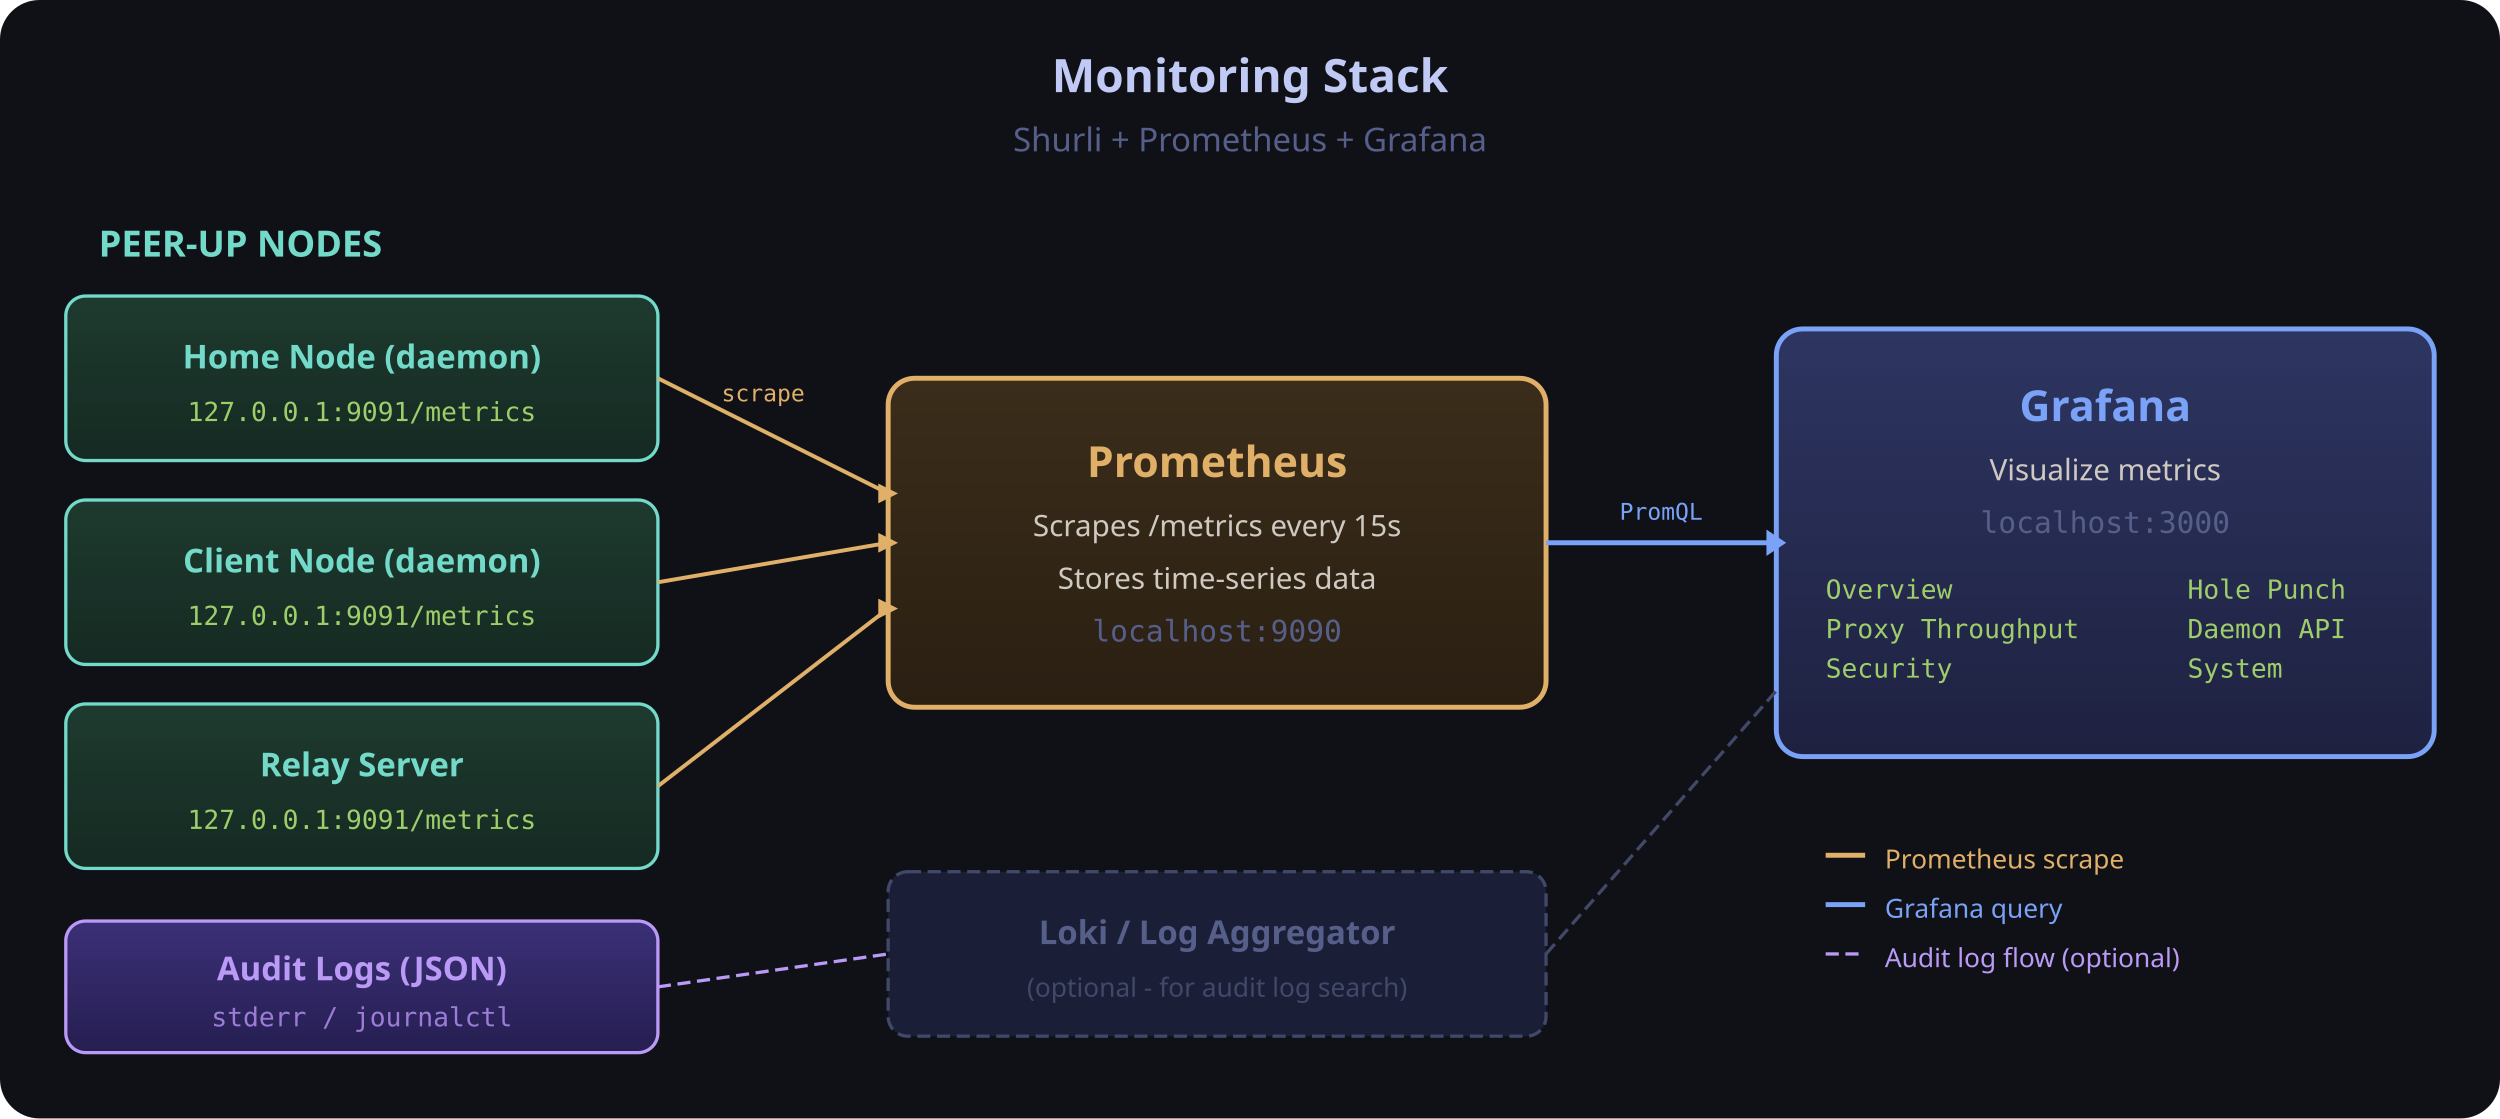
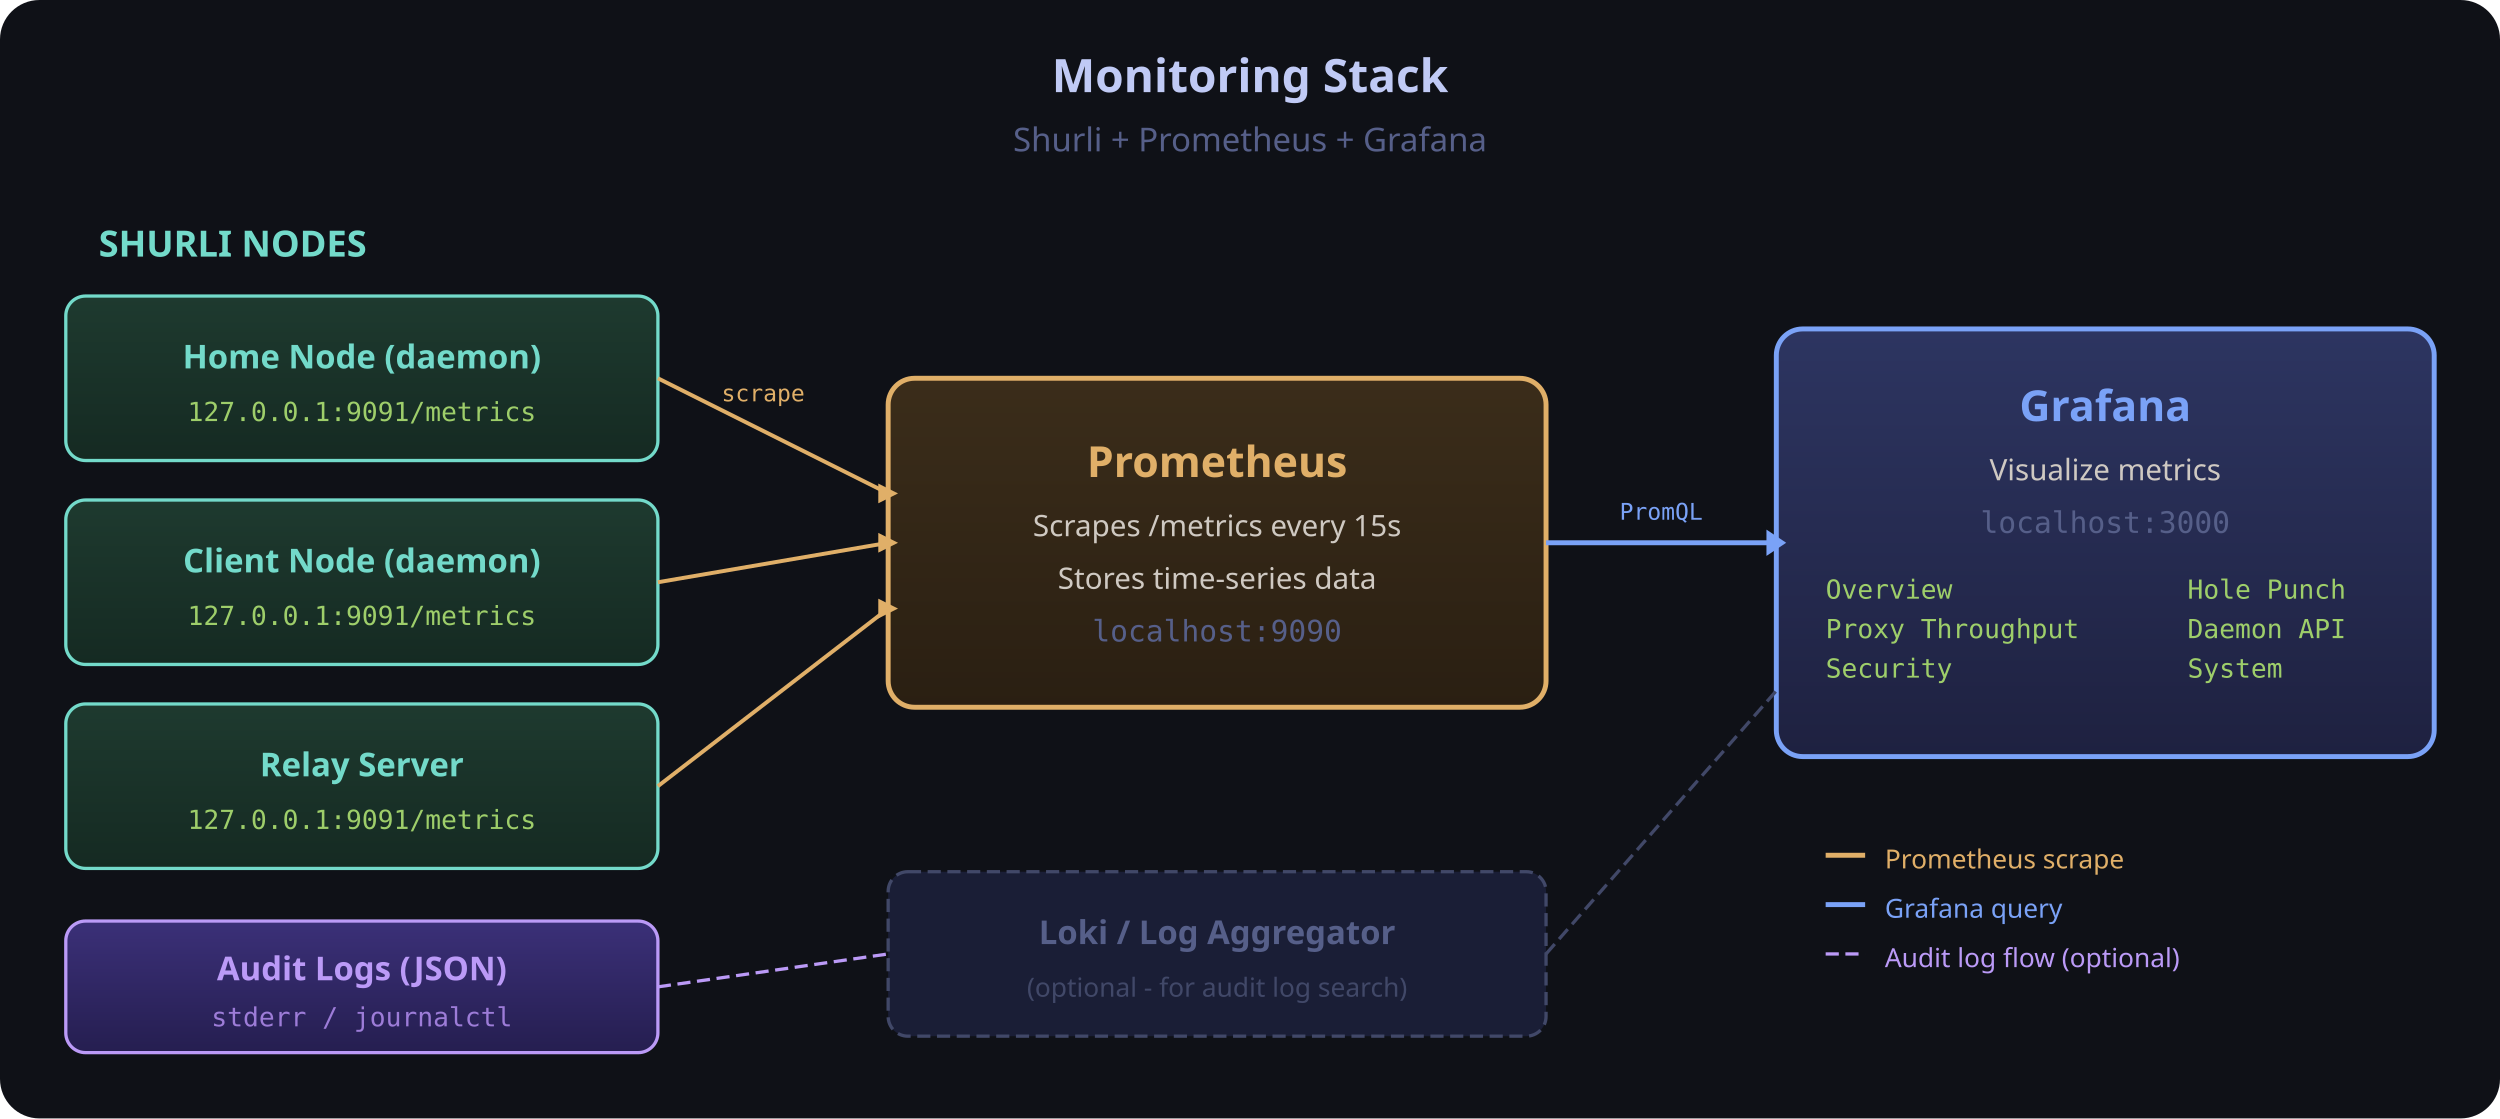
<svg xmlns="http://www.w3.org/2000/svg" viewBox="0 0 760 340" width="760" height="340">
  <defs>
    <linearGradient id="shurliFill" x1="0%" y1="0%" x2="0%" y2="100%">
      <stop offset="0%" style="stop-color:#1e3a2f;stop-opacity:1" />
      <stop offset="100%" style="stop-color:#152a22;stop-opacity:1" />
    </linearGradient>
    <linearGradient id="promFill" x1="0%" y1="0%" x2="0%" y2="100%">
      <stop offset="0%" style="stop-color:#3b2d1a;stop-opacity:1" />
      <stop offset="100%" style="stop-color:#2a1f12;stop-opacity:1" />
    </linearGradient>
    <linearGradient id="grafFill" x1="0%" y1="0%" x2="0%" y2="100%">
      <stop offset="0%" style="stop-color:#2d3561;stop-opacity:1" />
      <stop offset="100%" style="stop-color:#1e2140;stop-opacity:1" />
    </linearGradient>
    <linearGradient id="auditFill" x1="0%" y1="0%" x2="0%" y2="100%">
      <stop offset="0%" style="stop-color:#3b3078;stop-opacity:1" />
      <stop offset="100%" style="stop-color:#251e50;stop-opacity:1" />
    </linearGradient>
  </defs>
  <rect width="760" height="340" rx="12" fill="#0f1117" />
  <text x="380" y="28" font-family="system-ui, sans-serif" font-size="14" fill="#c0caf5" text-anchor="middle" font-weight="600">Monitoring Stack</text>
  <text x="380" y="46" font-family="system-ui, sans-serif" font-size="10" fill="#565f89" text-anchor="middle">Shurli + Prometheus + Grafana</text>
-   <text x="30" y="78" font-family="system-ui, sans-serif" font-size="11" fill="#73daca" font-weight="600">PEER-UP NODES</text>
+   <text x="30" y="78" font-family="system-ui, sans-serif" font-size="11" fill="#73daca" font-weight="600">SHURLI NODES</text>
  <rect x="20" y="90" width="180" height="50" rx="6" fill="url(#shurliFill)" stroke="#73daca" stroke-width="1" />
  <text x="110" y="112" font-family="system-ui, sans-serif" font-size="10" fill="#73daca" text-anchor="middle" font-weight="600">Home Node (daemon)</text>
  <text x="110" y="128" font-family="ui-monospace, monospace" font-size="8" fill="#9ece6a" text-anchor="middle">127.0.0.1:9091/metrics</text>
  <rect x="20" y="152" width="180" height="50" rx="6" fill="url(#shurliFill)" stroke="#73daca" stroke-width="1" />
  <text x="110" y="174" font-family="system-ui, sans-serif" font-size="10" fill="#73daca" text-anchor="middle" font-weight="600">Client Node (daemon)</text>
  <text x="110" y="190" font-family="ui-monospace, monospace" font-size="8" fill="#9ece6a" text-anchor="middle">127.0.0.1:9091/metrics</text>
  <rect x="20" y="214" width="180" height="50" rx="6" fill="url(#shurliFill)" stroke="#73daca" stroke-width="1" />
  <text x="110" y="236" font-family="system-ui, sans-serif" font-size="10" fill="#73daca" text-anchor="middle" font-weight="600">Relay Server</text>
  <text x="110" y="252" font-family="ui-monospace, monospace" font-size="8" fill="#9ece6a" text-anchor="middle">127.0.0.1:9091/metrics</text>
  <rect x="20" y="280" width="180" height="40" rx="6" fill="url(#auditFill)" stroke="#bb9af7" stroke-width="1" />
  <text x="110" y="298" font-family="system-ui, sans-serif" font-size="10" fill="#bb9af7" text-anchor="middle" font-weight="600">Audit Logs (JSON)</text>
  <text x="110" y="312" font-family="ui-monospace, monospace" font-size="8" fill="#9d7cd8" text-anchor="middle">stderr / journalctl</text>
  <rect x="270" y="115" width="200" height="100" rx="8" fill="url(#promFill)" stroke="#e0af68" stroke-width="1.5" />
  <text x="370" y="145" font-family="system-ui, sans-serif" font-size="13" fill="#e0af68" text-anchor="middle" font-weight="700">Prometheus</text>
  <text x="370" y="163" font-family="system-ui, sans-serif" font-size="9" fill="#cfc9c2" text-anchor="middle">Scrapes /metrics every 15s</text>
  <text x="370" y="179" font-family="system-ui, sans-serif" font-size="9" fill="#cfc9c2" text-anchor="middle">Stores time-series data</text>
  <text x="370" y="195" font-family="ui-monospace, monospace" font-size="9" fill="#565f89" text-anchor="middle">localhost:9090</text>
  <line x1="200" y1="115" x2="270" y2="150" stroke="#e0af68" stroke-width="1.2" />
  <polygon points="267,147 273,150 267,153" fill="#e0af68" />
  <line x1="200" y1="177" x2="270" y2="165" stroke="#e0af68" stroke-width="1.2" />
  <polygon points="267,162 273,165 267,168" fill="#e0af68" />
  <line x1="200" y1="239" x2="270" y2="185" stroke="#e0af68" stroke-width="1.2" />
  <polygon points="267,182 273,185 267,188" fill="#e0af68" />
  <text x="232" y="122" font-family="ui-monospace, monospace" font-size="7" fill="#e0af68" text-anchor="middle">scrape</text>
  <rect x="540" y="100" width="200" height="130" rx="8" fill="url(#grafFill)" stroke="#7aa2f7" stroke-width="1.5" />
  <text x="640" y="128" font-family="system-ui, sans-serif" font-size="13" fill="#7aa2f7" text-anchor="middle" font-weight="700">Grafana</text>
  <text x="640" y="146" font-family="system-ui, sans-serif" font-size="9" fill="#cfc9c2" text-anchor="middle">Visualize metrics</text>
  <text x="640" y="162" font-family="ui-monospace, monospace" font-size="9" fill="#565f89" text-anchor="middle">localhost:3000</text>
  <text x="555" y="182" font-family="ui-monospace, monospace" font-size="8" fill="#9ece6a">Overview</text>
  <text x="555" y="194" font-family="ui-monospace, monospace" font-size="8" fill="#9ece6a">Proxy Throughput</text>
  <text x="555" y="206" font-family="ui-monospace, monospace" font-size="8" fill="#9ece6a">Security</text>
  <text x="665" y="182" font-family="ui-monospace, monospace" font-size="8" fill="#9ece6a">Hole Punch</text>
  <text x="665" y="194" font-family="ui-monospace, monospace" font-size="8" fill="#9ece6a">Daemon API</text>
  <text x="665" y="206" font-family="ui-monospace, monospace" font-size="8" fill="#9ece6a">System</text>
  <line x1="470" y1="165" x2="540" y2="165" stroke="#7aa2f7" stroke-width="1.5" />
  <polygon points="537,161 543,165 537,169" fill="#7aa2f7" />
  <text x="505" y="158" font-family="ui-monospace, monospace" font-size="7" fill="#7aa2f7" text-anchor="middle">PromQL</text>
  <rect x="270" y="265" width="200" height="50" rx="6" fill="#1a1e36" stroke="#414868" stroke-width="1" stroke-dasharray="4,2" />
  <text x="370" y="287" font-family="system-ui, sans-serif" font-size="10" fill="#565f89" text-anchor="middle" font-weight="600">Loki / Log Aggregator</text>
  <text x="370" y="303" font-family="system-ui, sans-serif" font-size="8" fill="#414868" text-anchor="middle">(optional - for audit log search)</text>
  <line x1="200" y1="300" x2="270" y2="290" stroke="#bb9af7" stroke-width="1" stroke-dasharray="4,2" />
  <line x1="470" y1="290" x2="540" y2="210" stroke="#414868" stroke-width="1" stroke-dasharray="4,2" />
  <line x1="555" y1="260" x2="567" y2="260" stroke="#e0af68" stroke-width="1.5" />
  <text x="573" y="264" font-family="system-ui, sans-serif" font-size="8" fill="#e0af68">Prometheus scrape</text>
  <line x1="555" y1="275" x2="567" y2="275" stroke="#7aa2f7" stroke-width="1.5" />
  <text x="573" y="279" font-family="system-ui, sans-serif" font-size="8" fill="#7aa2f7">Grafana query</text>
  <line x1="555" y1="290" x2="567" y2="290" stroke="#bb9af7" stroke-width="1" stroke-dasharray="4,2" />
  <text x="573" y="294" font-family="system-ui, sans-serif" font-size="8" fill="#bb9af7">Audit log flow (optional)</text>
</svg>
